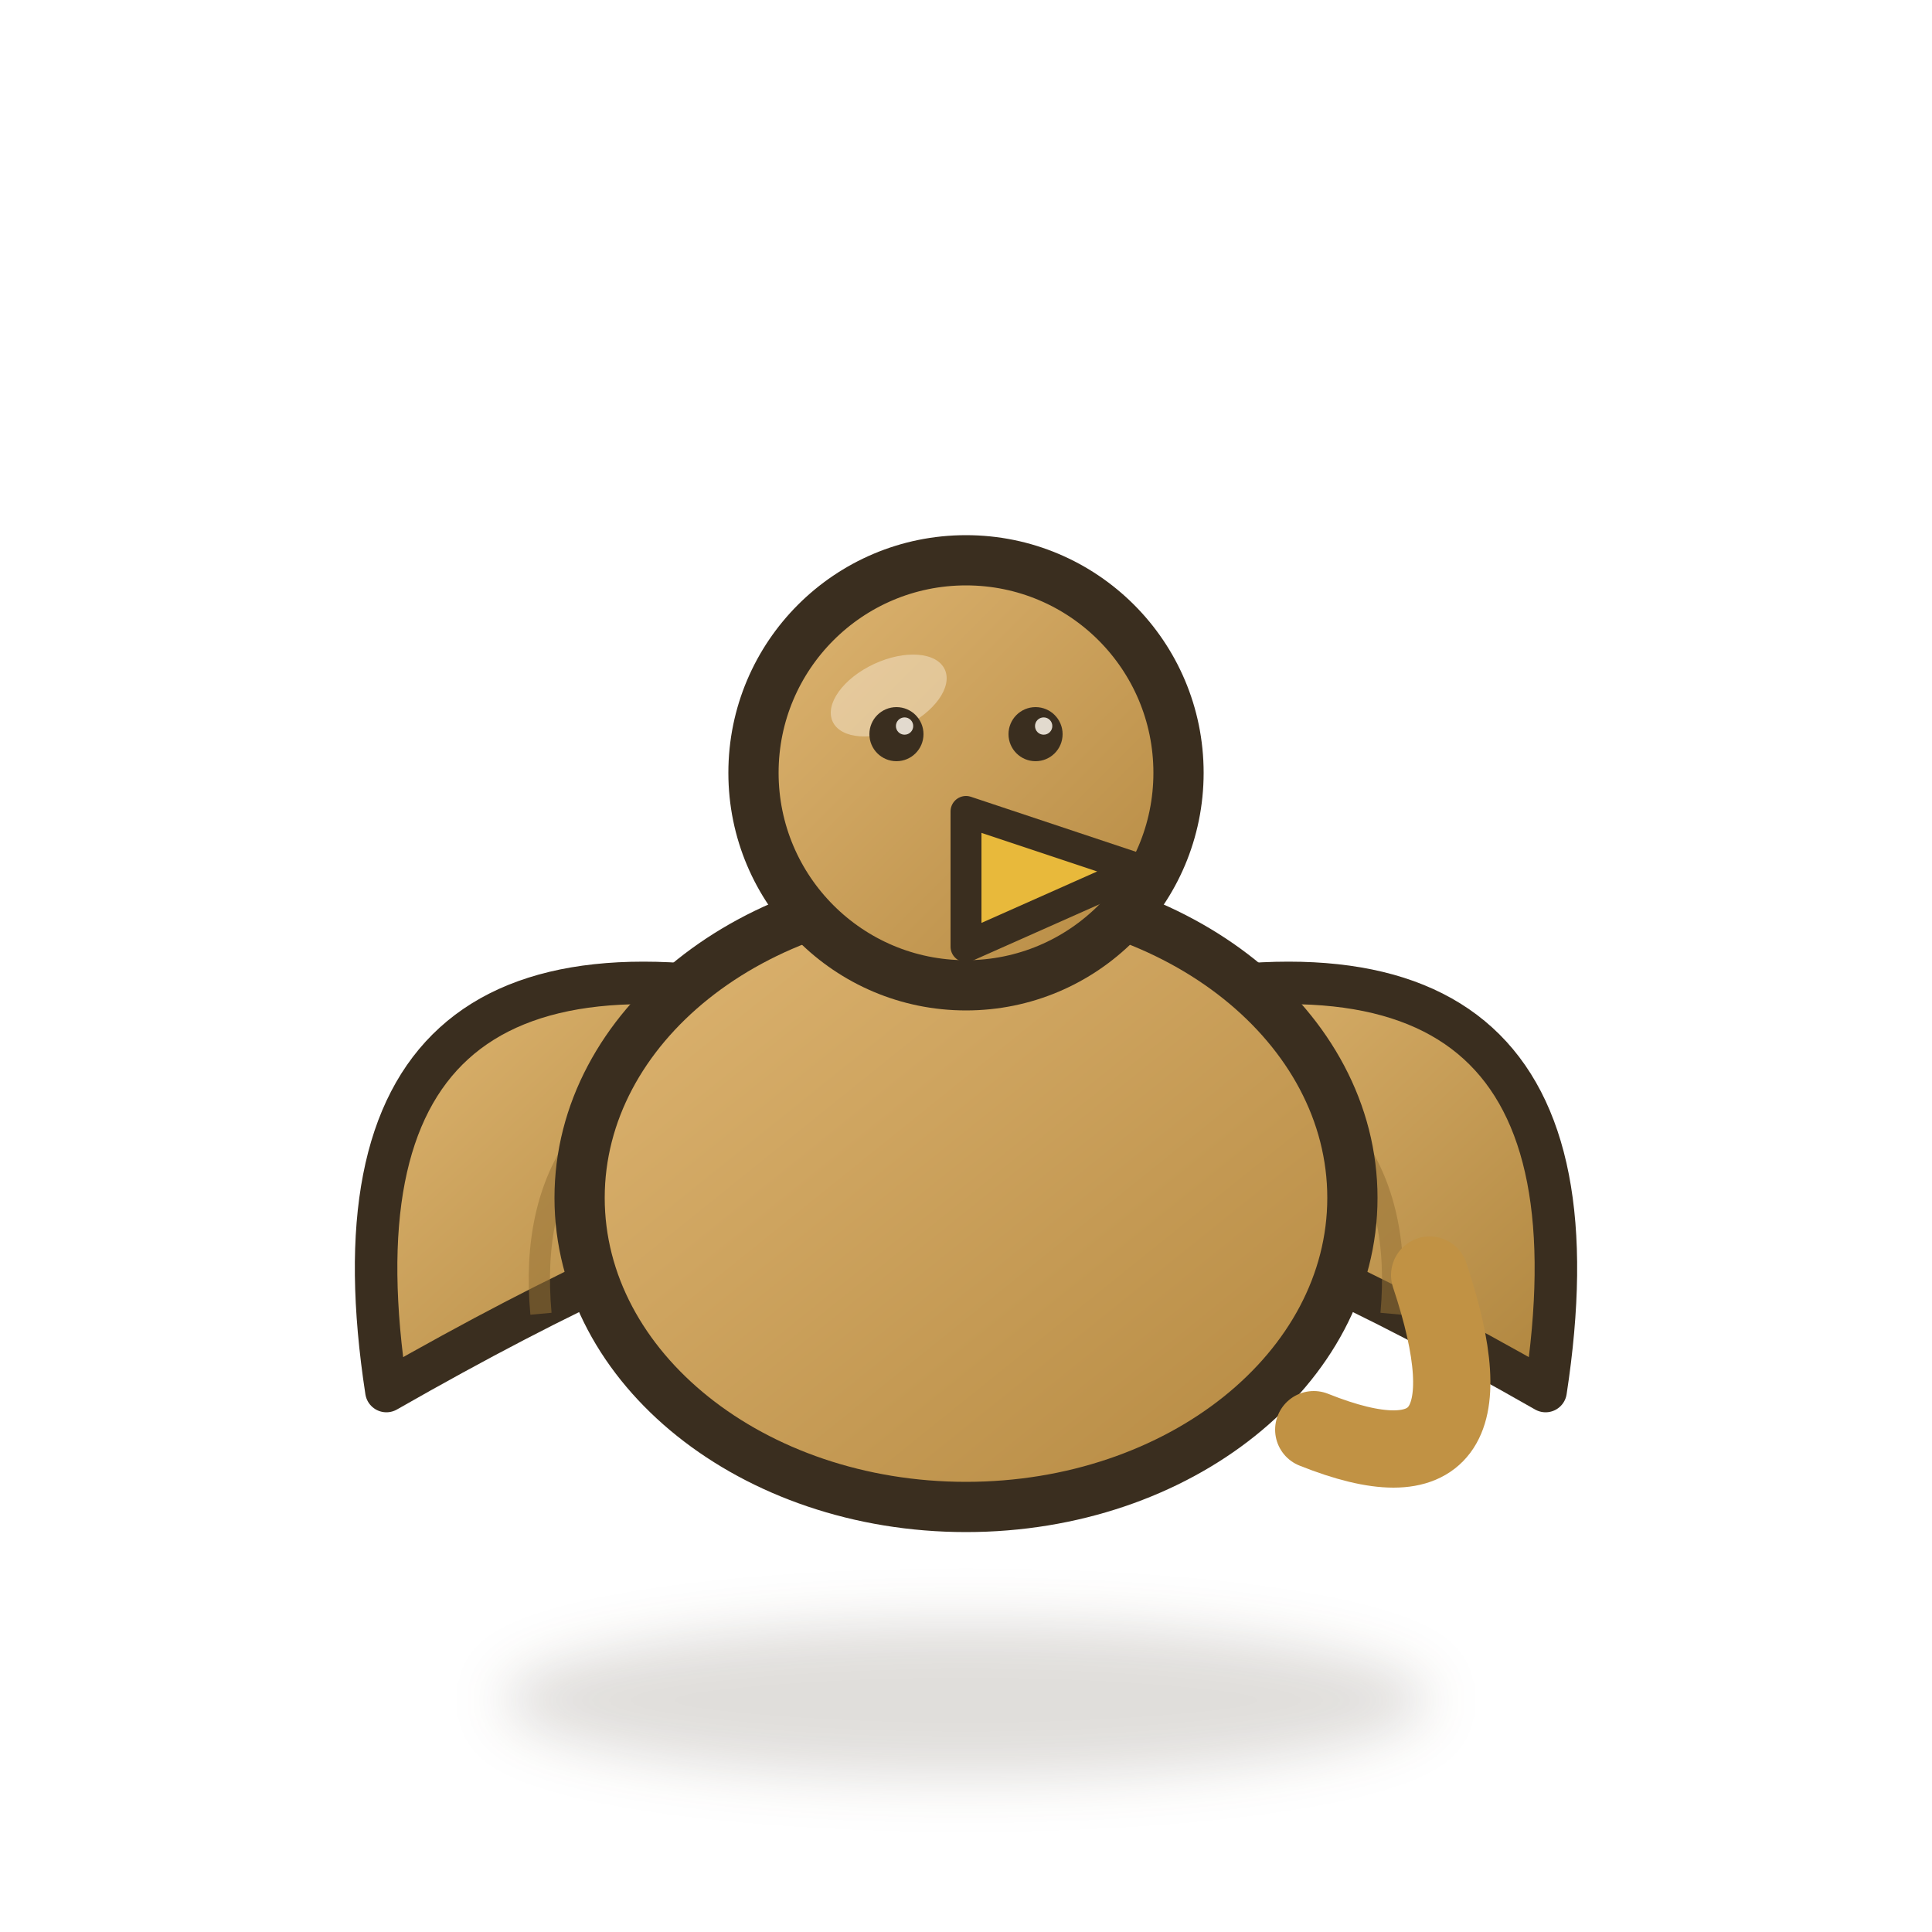
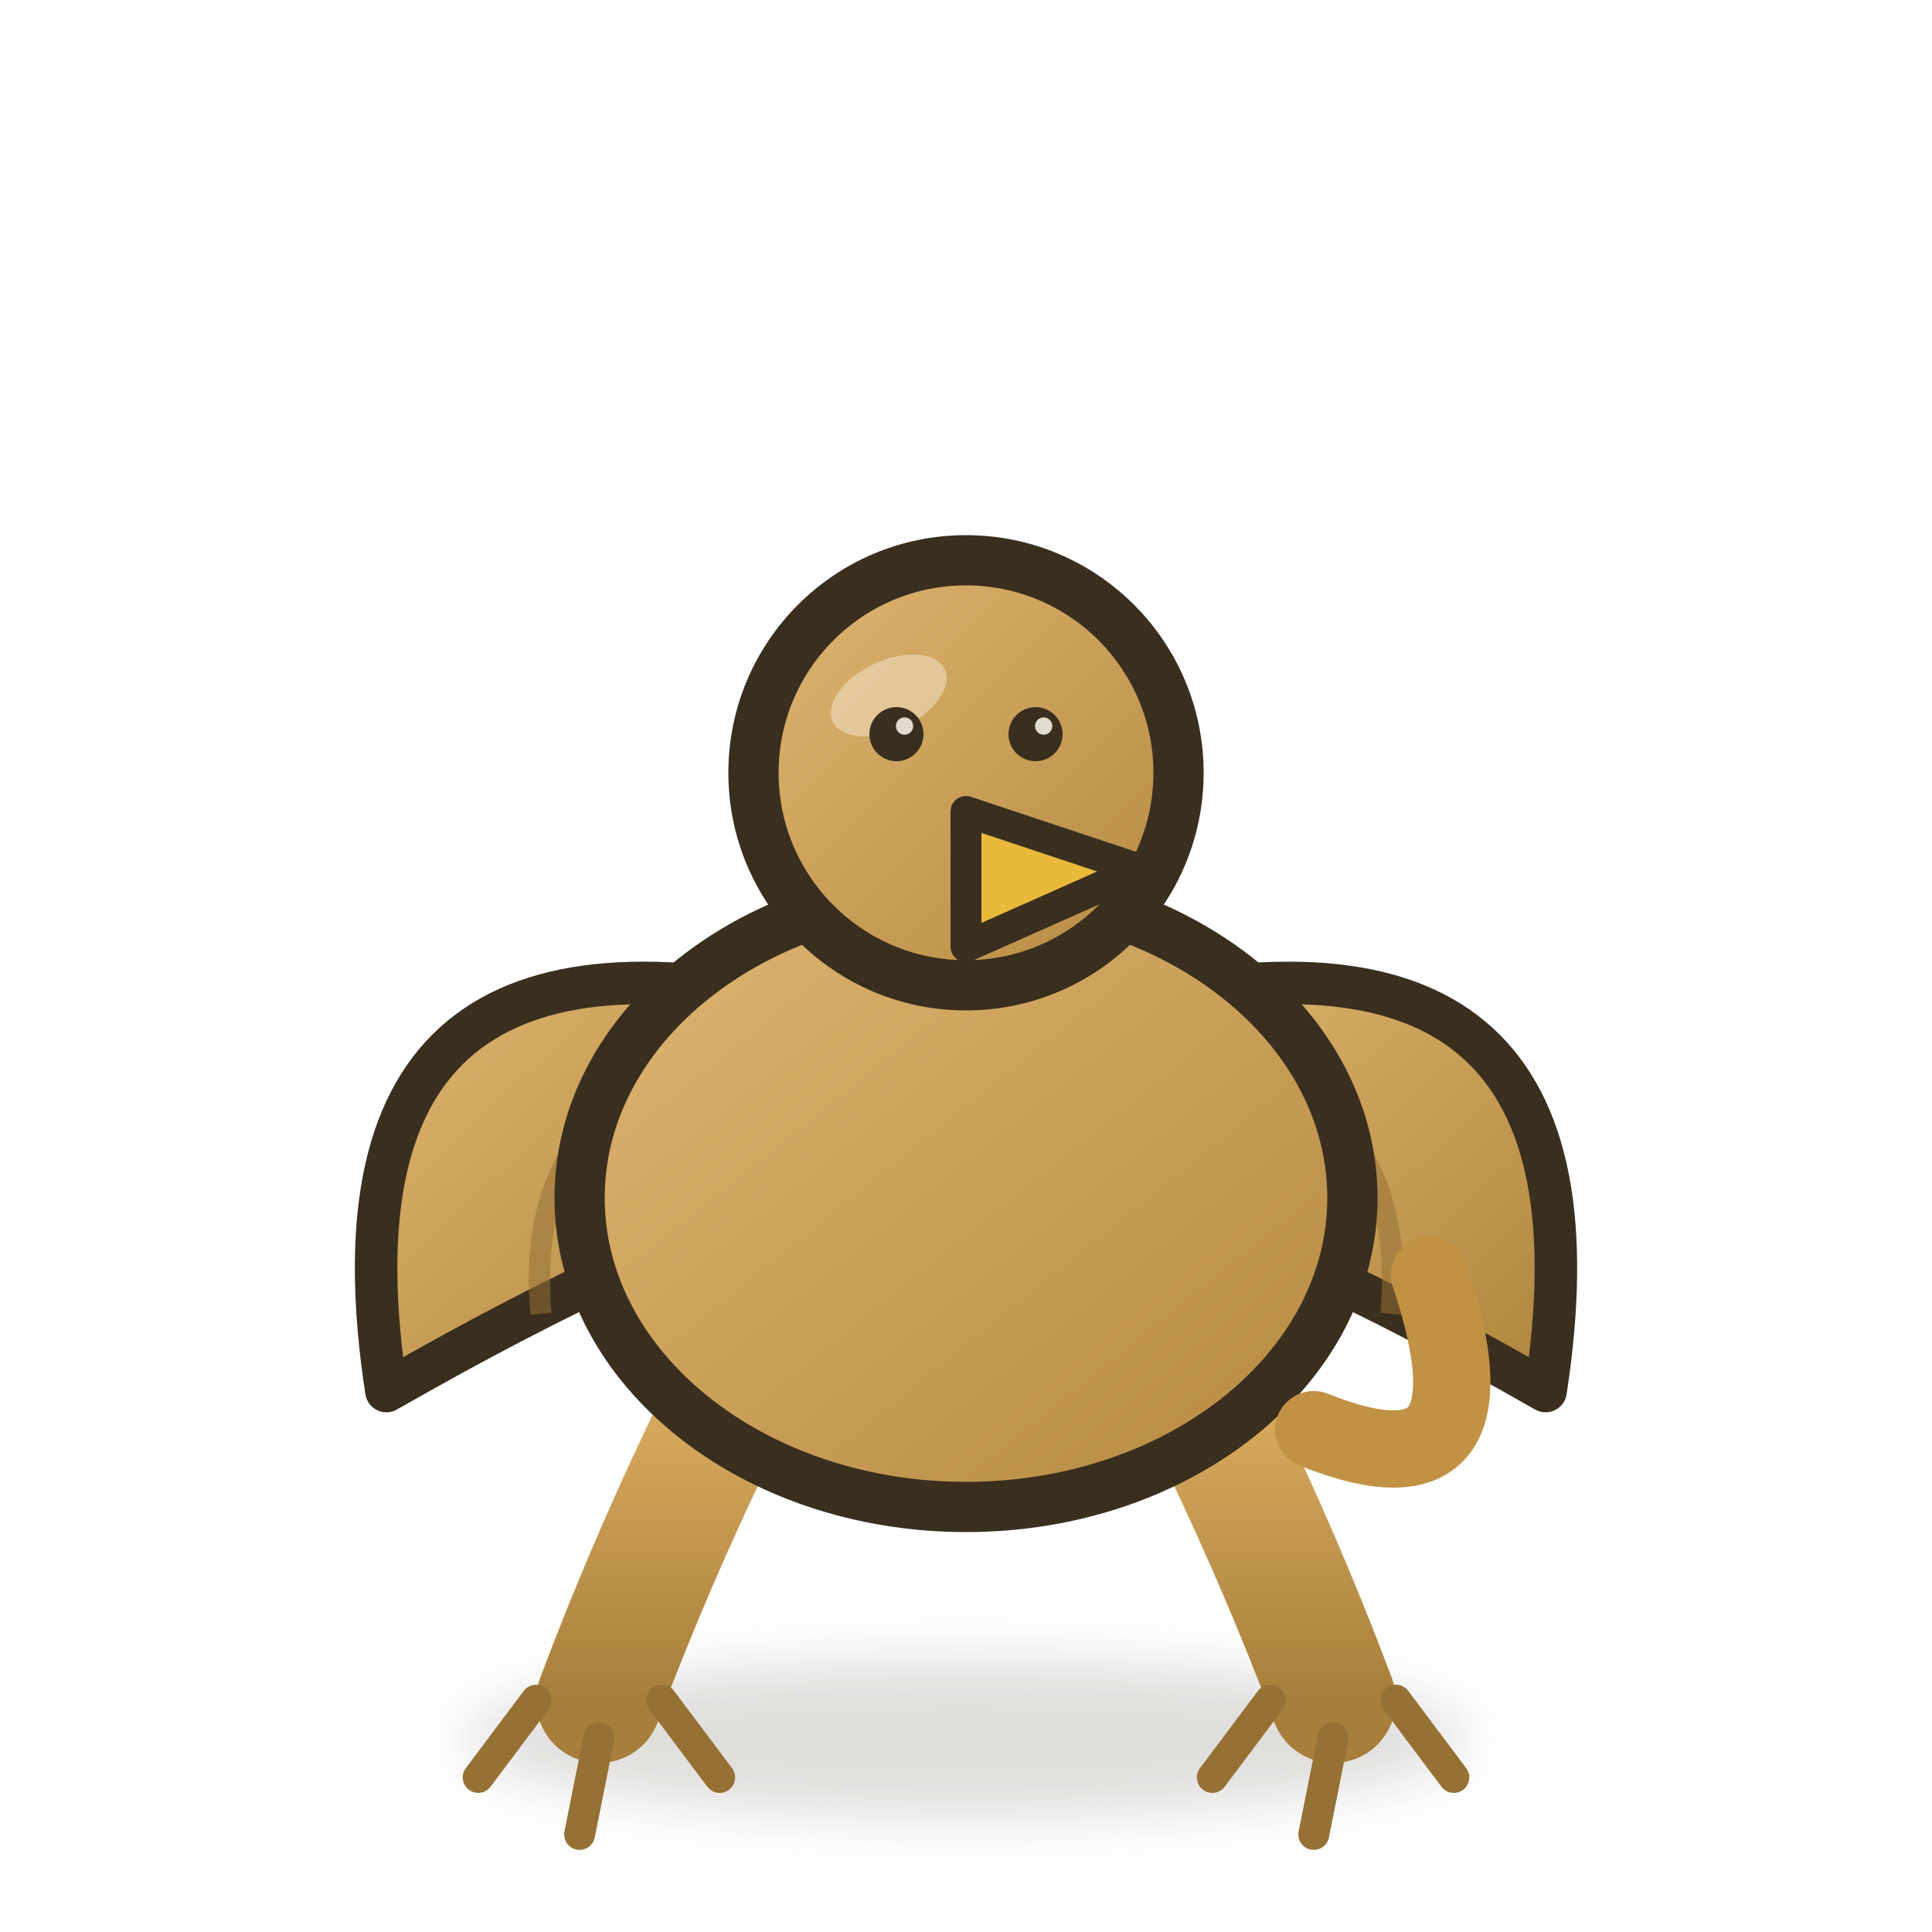
<svg xmlns="http://www.w3.org/2000/svg" viewBox="0 0 100 100" width="100" height="100" preserveAspectRatio="none">
-   <filter id="bl199" x="-50%" y="-50%" width="200%" height="200%">
+   <filter id="bl220" x="-50%" y="-50%" width="200%" height="200%">
    <feGaussianBlur stdDeviation="1.4" />
  </filter>
-   <ellipse cx="50" cy="88" rx="24" ry="4" fill="#3A2E1F" opacity="0.16" filter="url(#bl199)" />
-   <linearGradient id="dg200" x1="0" y1="0" x2="1" y2="1">
+   <ellipse cx="50" cy="90" rx="26" ry="4" fill="#3A2E1F" opacity="0.16" filter="url(#bl220)" />
+   <linearGradient id="vg221" x1="0" y1="0" x2="0" y2="1">
+     <stop offset="0%" stop-color="#dbad61" />
+     <stop offset="100%" stop-color="#a77e3b" />
+   </linearGradient>
+   <path d="M 38 72 Q 34 80 31 88" fill="none" stroke="url(#vg221)" stroke-width="6.5" stroke-linecap="round" />
+   <path d="M 27.75 88 l -3 4 M 31 89.95 l -1 5 M 34.25 88 l 3 4" stroke="#967135" stroke-width="1.6" stroke-linecap="round" />
+   <linearGradient id="vg222" x1="0" y1="0" x2="0" y2="1">
+     <stop offset="0%" stop-color="#dbad61" />
+     <stop offset="100%" stop-color="#a77e3b" />
+   </linearGradient>
+   <path d="M 62 72 Q 66 80 69 88" fill="none" stroke="url(#vg222)" stroke-width="6.5" stroke-linecap="round" />
+   <path d="M 65.75 88 l -3 4 M 69 89.95 l -1 5 M 72.25 88 l 3 4" stroke="#967135" stroke-width="1.6" stroke-linecap="round" />
+   <linearGradient id="dg223" x1="0" y1="0" x2="1" y2="1">
    <stop offset="0%" stop-color="#deb570" />
    <stop offset="100%" stop-color="#af853e" />
  </linearGradient>
-   <path d="M 42 52 Q 16 46 20 72 Q 34 64 42 62 Z" fill="url(#dg200)" stroke="#3A2E1F" stroke-width="2.2" stroke-linejoin="round" />
-   <path d="M 58 52 Q 84 46 80 72 Q 66 64 58 62 Z" fill="url(#dg200)" stroke="#3A2E1F" stroke-width="2.2" stroke-linejoin="round" />
+   <path d="M 42 52 Q 16 46 20 72 Q 34 64 42 62 Z" fill="url(#dg223)" stroke="#3A2E1F" stroke-width="2.2" stroke-linejoin="round" />
+   <path d="M 58 52 Q 84 46 80 72 Q 66 64 58 62 Z" fill="url(#dg223)" stroke="#3A2E1F" stroke-width="2.2" stroke-linejoin="round" />
  <path d="M 38 54 Q 27 57 28 68" fill="none" stroke="#967135" stroke-width="1.1" opacity="0.55" />
  <path d="M 62 54 Q 73 57 72 68" fill="none" stroke="#967135" stroke-width="1.1" opacity="0.55" />
-   <linearGradient id="dg197" x1="0" y1="0" x2="1" y2="1">
+   <linearGradient id="dg218" x1="0" y1="0" x2="1" y2="1">
    <stop offset="0%" stop-color="#dfb673" />
    <stop offset="100%" stop-color="#b48840" />
  </linearGradient>
-   <ellipse cx="50" cy="62" rx="20" ry="16" fill="url(#dg197)" stroke="#3A2E1F" stroke-width="2.6" />
-   <linearGradient id="dg198" x1="0" y1="0" x2="1" y2="1">
+   <ellipse cx="50" cy="62" rx="20" ry="16" fill="url(#dg218)" stroke="#3A2E1F" stroke-width="2.6" />
+   <linearGradient id="dg219" x1="0" y1="0" x2="1" y2="1">
    <stop offset="0%" stop-color="#dfb673" />
    <stop offset="100%" stop-color="#b48840" />
  </linearGradient>
-   <circle cx="50" cy="40" r="11" fill="url(#dg198)" stroke="#3A2E1F" stroke-width="2.6" />
+   <circle cx="50" cy="40" r="11" fill="url(#dg219)" stroke="#3A2E1F" stroke-width="2.6" />
  <ellipse cx="46" cy="36" rx="3.2" ry="1.8" fill="#FFF8EC" opacity="0.4" transform="rotate(-25 46 36)" />
  <circle cx="46.4" cy="38" r="1.4" fill="#3A2E1F" />
  <circle cx="53.6" cy="38" r="1.4" fill="#3A2E1F" />
  <circle cx="46.82" cy="37.58" r="0.448" fill="#FFF8EC" opacity="0.85" />
  <circle cx="54.02" cy="37.58" r="0.448" fill="#FFF8EC" opacity="0.85" />
  <path d="M 50 42 l 9 3 l -9 4 Z" fill="#E8B93B" stroke="#3A2E1F" stroke-width="1.6" stroke-linejoin="round" />
  <path d="M 68 74 Q 78 78 74 66" fill="none" stroke="#c19244" stroke-width="4" stroke-linecap="round" />
</svg>
